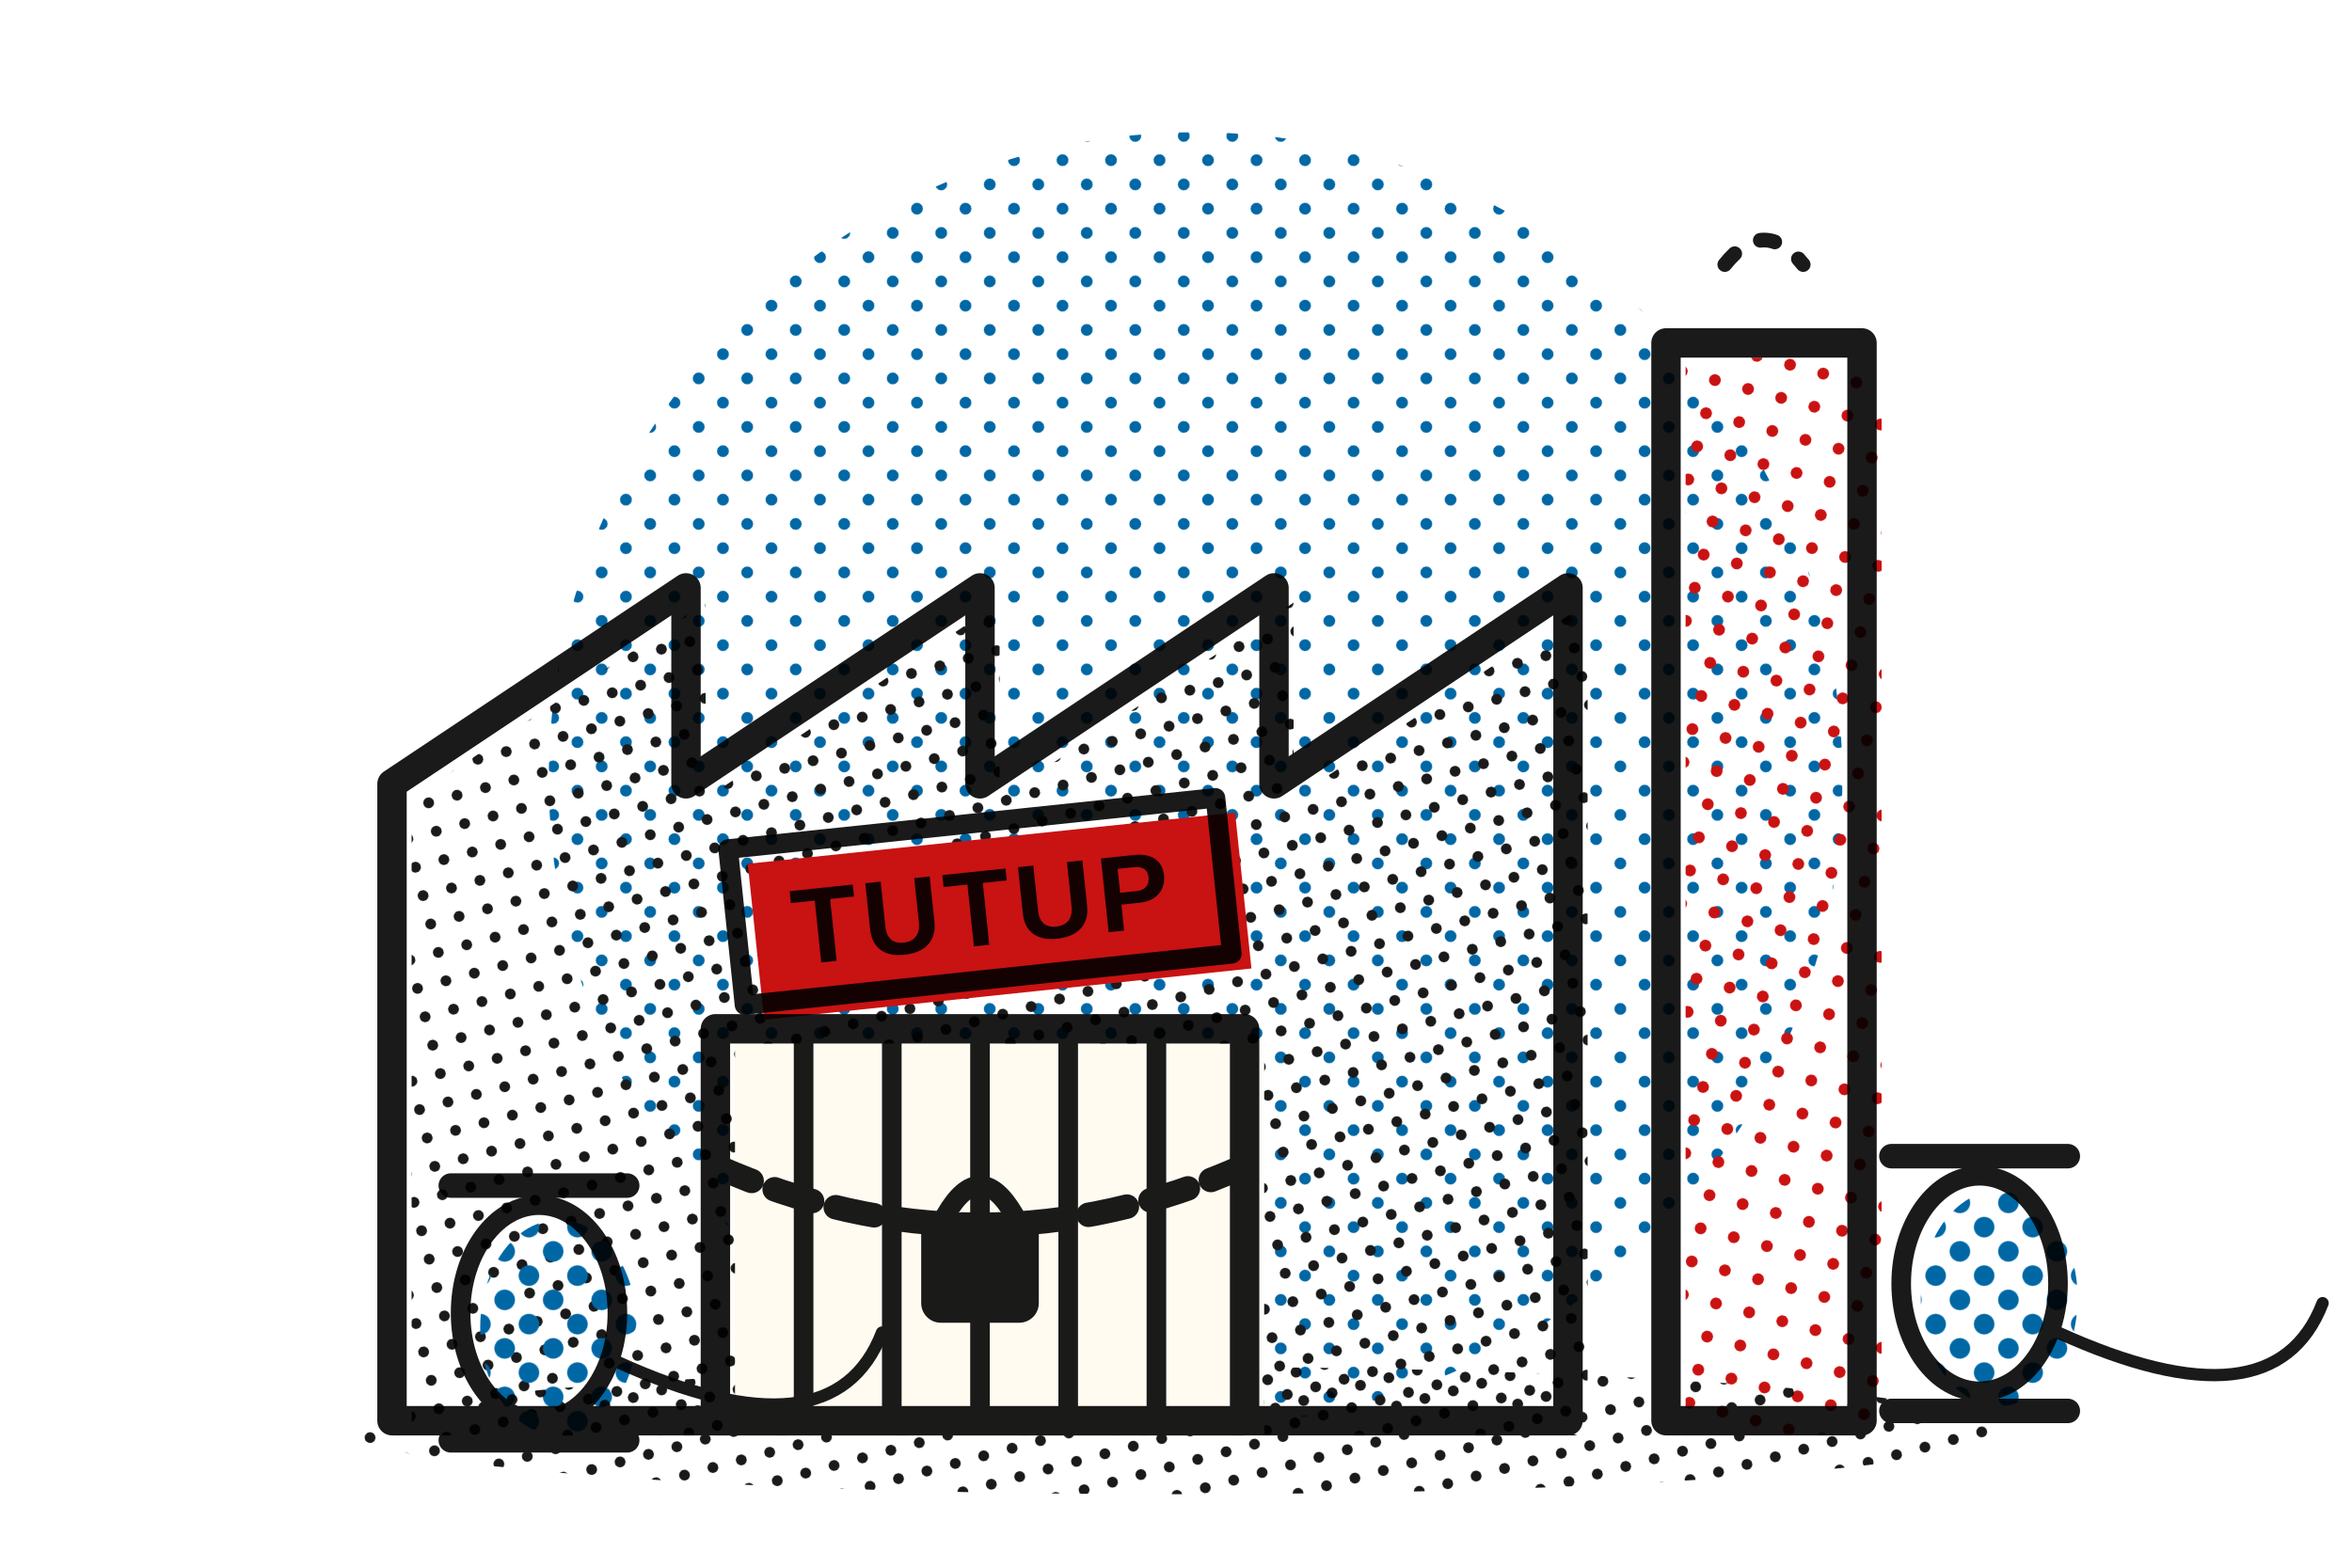
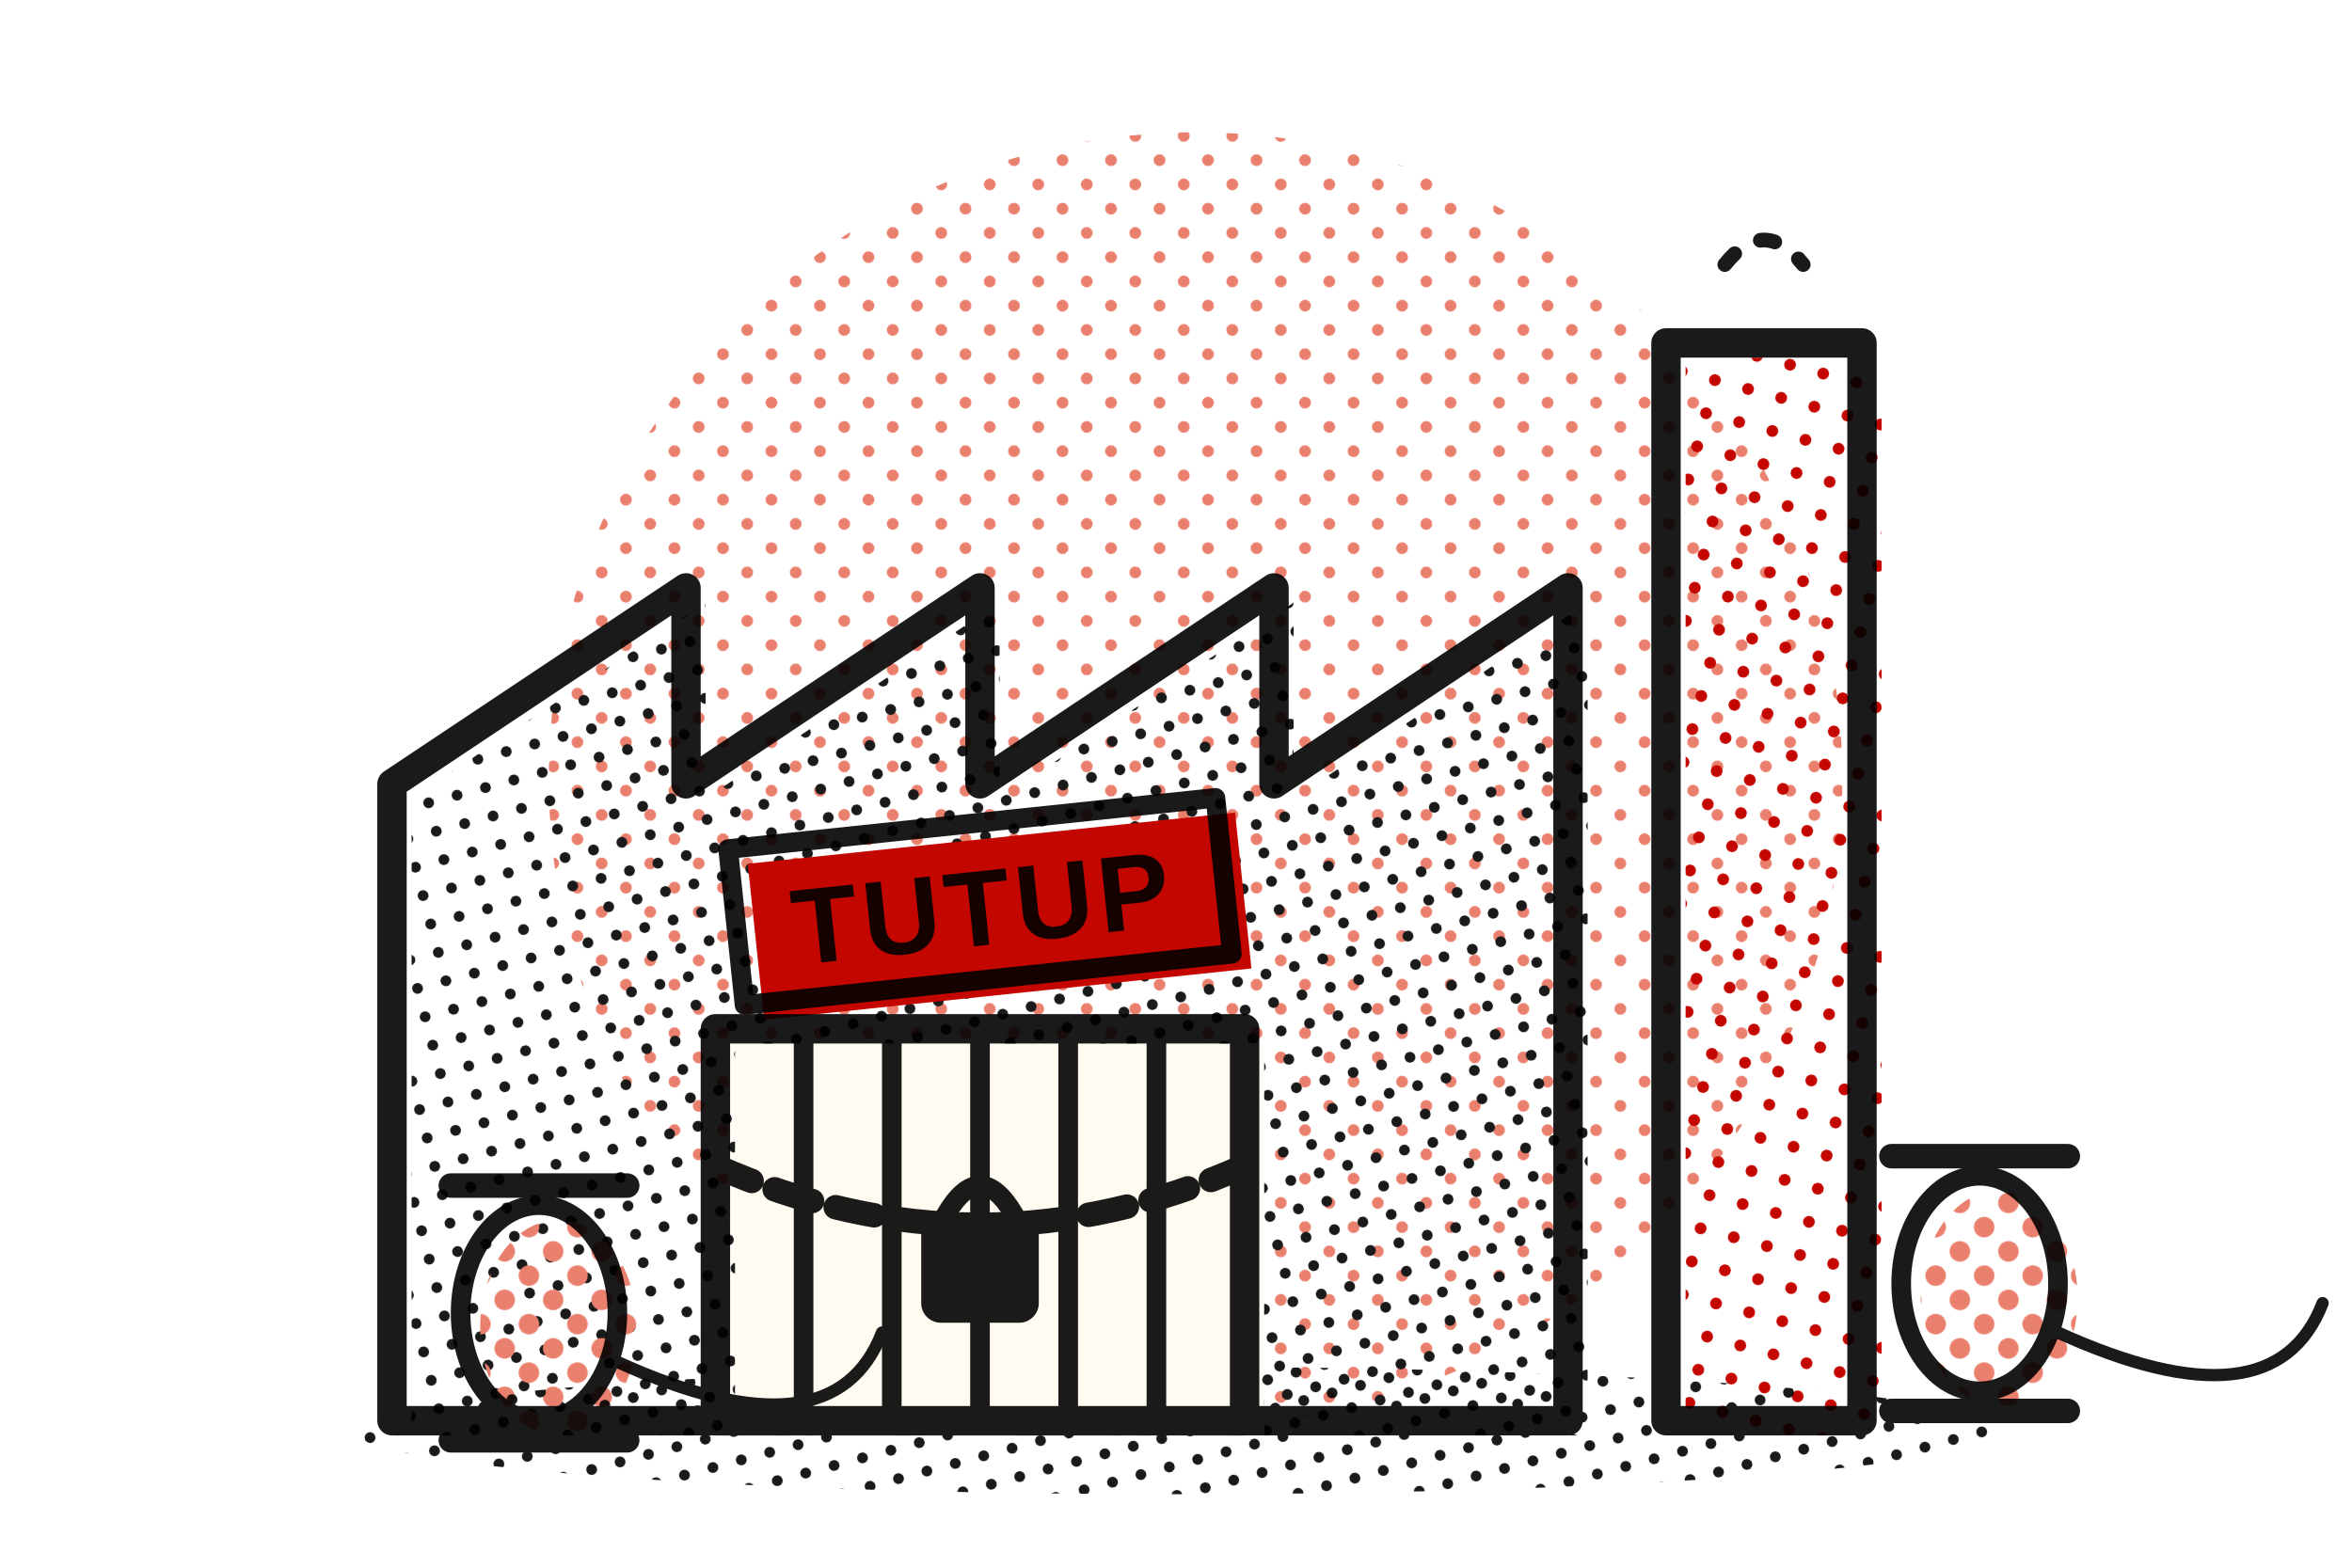
<svg xmlns="http://www.w3.org/2000/svg" viewBox="0 0 480 320" width="480" height="320" role="img" aria-labelledby="t">
  <defs>
    <pattern id="ht-red" width="7" height="7" patternUnits="userSpaceOnUse" patternTransform="rotate(15)">
-       <circle cx="3.5" cy="3.5" r="2.1" fill="#c91212" />
+       <circle cx="3.5" cy="3.5" r="2.1" fill="#c30700" />
    </pattern>
    <pattern id="ht-red-light" width="7" height="7" patternUnits="userSpaceOnUse" patternTransform="rotate(15)">
-       <circle cx="3.5" cy="3.5" r="1.2" fill="#c91212" />
+       <circle cx="3.5" cy="3.5" r="1.2" fill="#c30700" />
    </pattern>
-     <pattern id="ht-blue" width="7" height="7" patternUnits="userSpaceOnUse" patternTransform="rotate(45)">
-       <circle cx="3.5" cy="3.5" r="2.1" fill="#0067a5" />
+     <pattern id="ht-pink" width="7" height="7" patternUnits="userSpaceOnUse" patternTransform="rotate(45)">
+       <circle cx="3.5" cy="3.5" r="2.1" fill="#e9806e" />
    </pattern>
-     <pattern id="ht-blue-light" width="7" height="7" patternUnits="userSpaceOnUse" patternTransform="rotate(45)">
-       <circle cx="3.5" cy="3.5" r="1.2" fill="#0067a5" />
+     <pattern id="ht-pink-light" width="7" height="7" patternUnits="userSpaceOnUse" patternTransform="rotate(45)">
+       <circle cx="3.5" cy="3.5" r="1.2" fill="#e9806e" />
    </pattern>
    <pattern id="ht-ink" width="6" height="6" patternUnits="userSpaceOnUse" patternTransform="rotate(75)">
      <circle cx="3" cy="3" r="1.1" fill="#1a1a1a" />
    </pattern>
    <pattern id="hatch-ink" width="8" height="8" patternUnits="userSpaceOnUse" patternTransform="rotate(45)">
      <rect width="2.2" height="8" fill="#1a1a1a" />
    </pattern>
    <pattern id="hatch-red" width="8" height="8" patternUnits="userSpaceOnUse" patternTransform="rotate(-45)">
-       <rect width="2.6" height="8" fill="#c91212" />
+       <rect width="2.6" height="8" fill="#c30700" />
    </pattern>
  </defs>
  <g transform="translate(4 3)" style="mix-blend-mode:multiply">
-     <circle cx="240" cy="156" r="132" fill="url(#ht-blue-light)" />
+     <circle cx="240" cy="156" r="132" fill="url(#ht-pink-light)" />
    <path d="M80 290 L80 160 L140 120 L140 160 L200 120 L200 160 L260 120 L260 160 L320 120 L320 290 Z" fill="url(#ht-ink)" />
    <path d="M340 290 L340 70 L380 70 L380 290 Z" fill="url(#ht-red-light)" />
    <rect x="146" y="210" width="108" height="80" fill="#fffdf8" />
-     <rect x="150" y="168" width="100" height="32" fill="#c91212" transform="rotate(-6 200 184)" />
-     <ellipse cx="404" cy="262" rx="16" ry="22" fill="url(#ht-blue)" />
-     <ellipse cx="110" cy="268" rx="16" ry="22" fill="url(#ht-blue)" />
+     <rect x="150" y="168" width="100" height="32" fill="#c30700" transform="rotate(-6 200 184)" />
+     <ellipse cx="404" cy="262" rx="16" ry="22" fill="url(#ht-pink)" />
+     <ellipse cx="110" cy="268" rx="16" ry="22" fill="url(#ht-pink)" />
  </g>
  <g style="mix-blend-mode:multiply" stroke-linecap="round" stroke-linejoin="round">
    <ellipse cx="240" cy="292" rx="168" ry="13" fill="url(#ht-ink)" />
    <path d="M80 290 L80 160 L140 120 L140 160 L200 120 L200 160 L260 120 L260 160 L320 120 L320 290 Z" fill="none" stroke="#1a1a1a" stroke-width="6" />
    <path d="M340 290 L340 70 L380 70 L380 290 Z" fill="none" stroke="#1a1a1a" stroke-width="6" />
    <path d="M352 54 Q360 44 368 54" fill="none" stroke="#1a1a1a" stroke-width="3" stroke-dasharray="3 6" />
    <rect x="146" y="210" width="108" height="80" fill="#fffdf8" stroke="#1a1a1a" stroke-width="6" />
    <path d="M164 210 L164 290 M182 210 L182 290 M200 210 L200 290 M218 210 L218 290 M236 210 L236 290" fill="none" stroke="#1a1a1a" stroke-width="4" />
    <path d="M146 238 Q200 262 254 238" fill="none" stroke="#1a1a1a" stroke-width="5" stroke-dasharray="8 5" />
    <rect x="188" y="248" width="24" height="22" rx="4" fill="#1a1a1a" />
    <path d="M193 248 Q200 236 207 248" fill="none" stroke="#1a1a1a" stroke-width="4" />
    <rect x="150" y="168" width="100" height="32" fill="none" stroke="#1a1a1a" stroke-width="4" transform="rotate(-6 200 184)" />
    <text x="200" y="193" font-family="'Arial Narrow', 'Helvetica Neue', Arial, sans-serif" font-weight="800" font-size="22" text-anchor="middle" fill="#1a1a1a" letter-spacing="1" transform="rotate(-6 200 184)">TUTUP</text>
    <ellipse cx="404" cy="262" rx="16" ry="22" fill="none" stroke="#1a1a1a" stroke-width="4" />
    <path d="M386 236 L422 236 M386 288 L422 288" fill="none" stroke="#1a1a1a" stroke-width="5" />
    <path d="M420 272 Q464 292 474 266" fill="none" stroke="#1a1a1a" stroke-width="2.5" />
    <ellipse cx="110" cy="268" rx="16" ry="22" fill="none" stroke="#1a1a1a" stroke-width="4" />
    <path d="M92 242 L128 242 M92 294 L128 294" fill="none" stroke="#1a1a1a" stroke-width="5" />
    <path d="M126 278 Q170 298 180 272" fill="none" stroke="#1a1a1a" stroke-width="2.5" />
  </g>
</svg>
